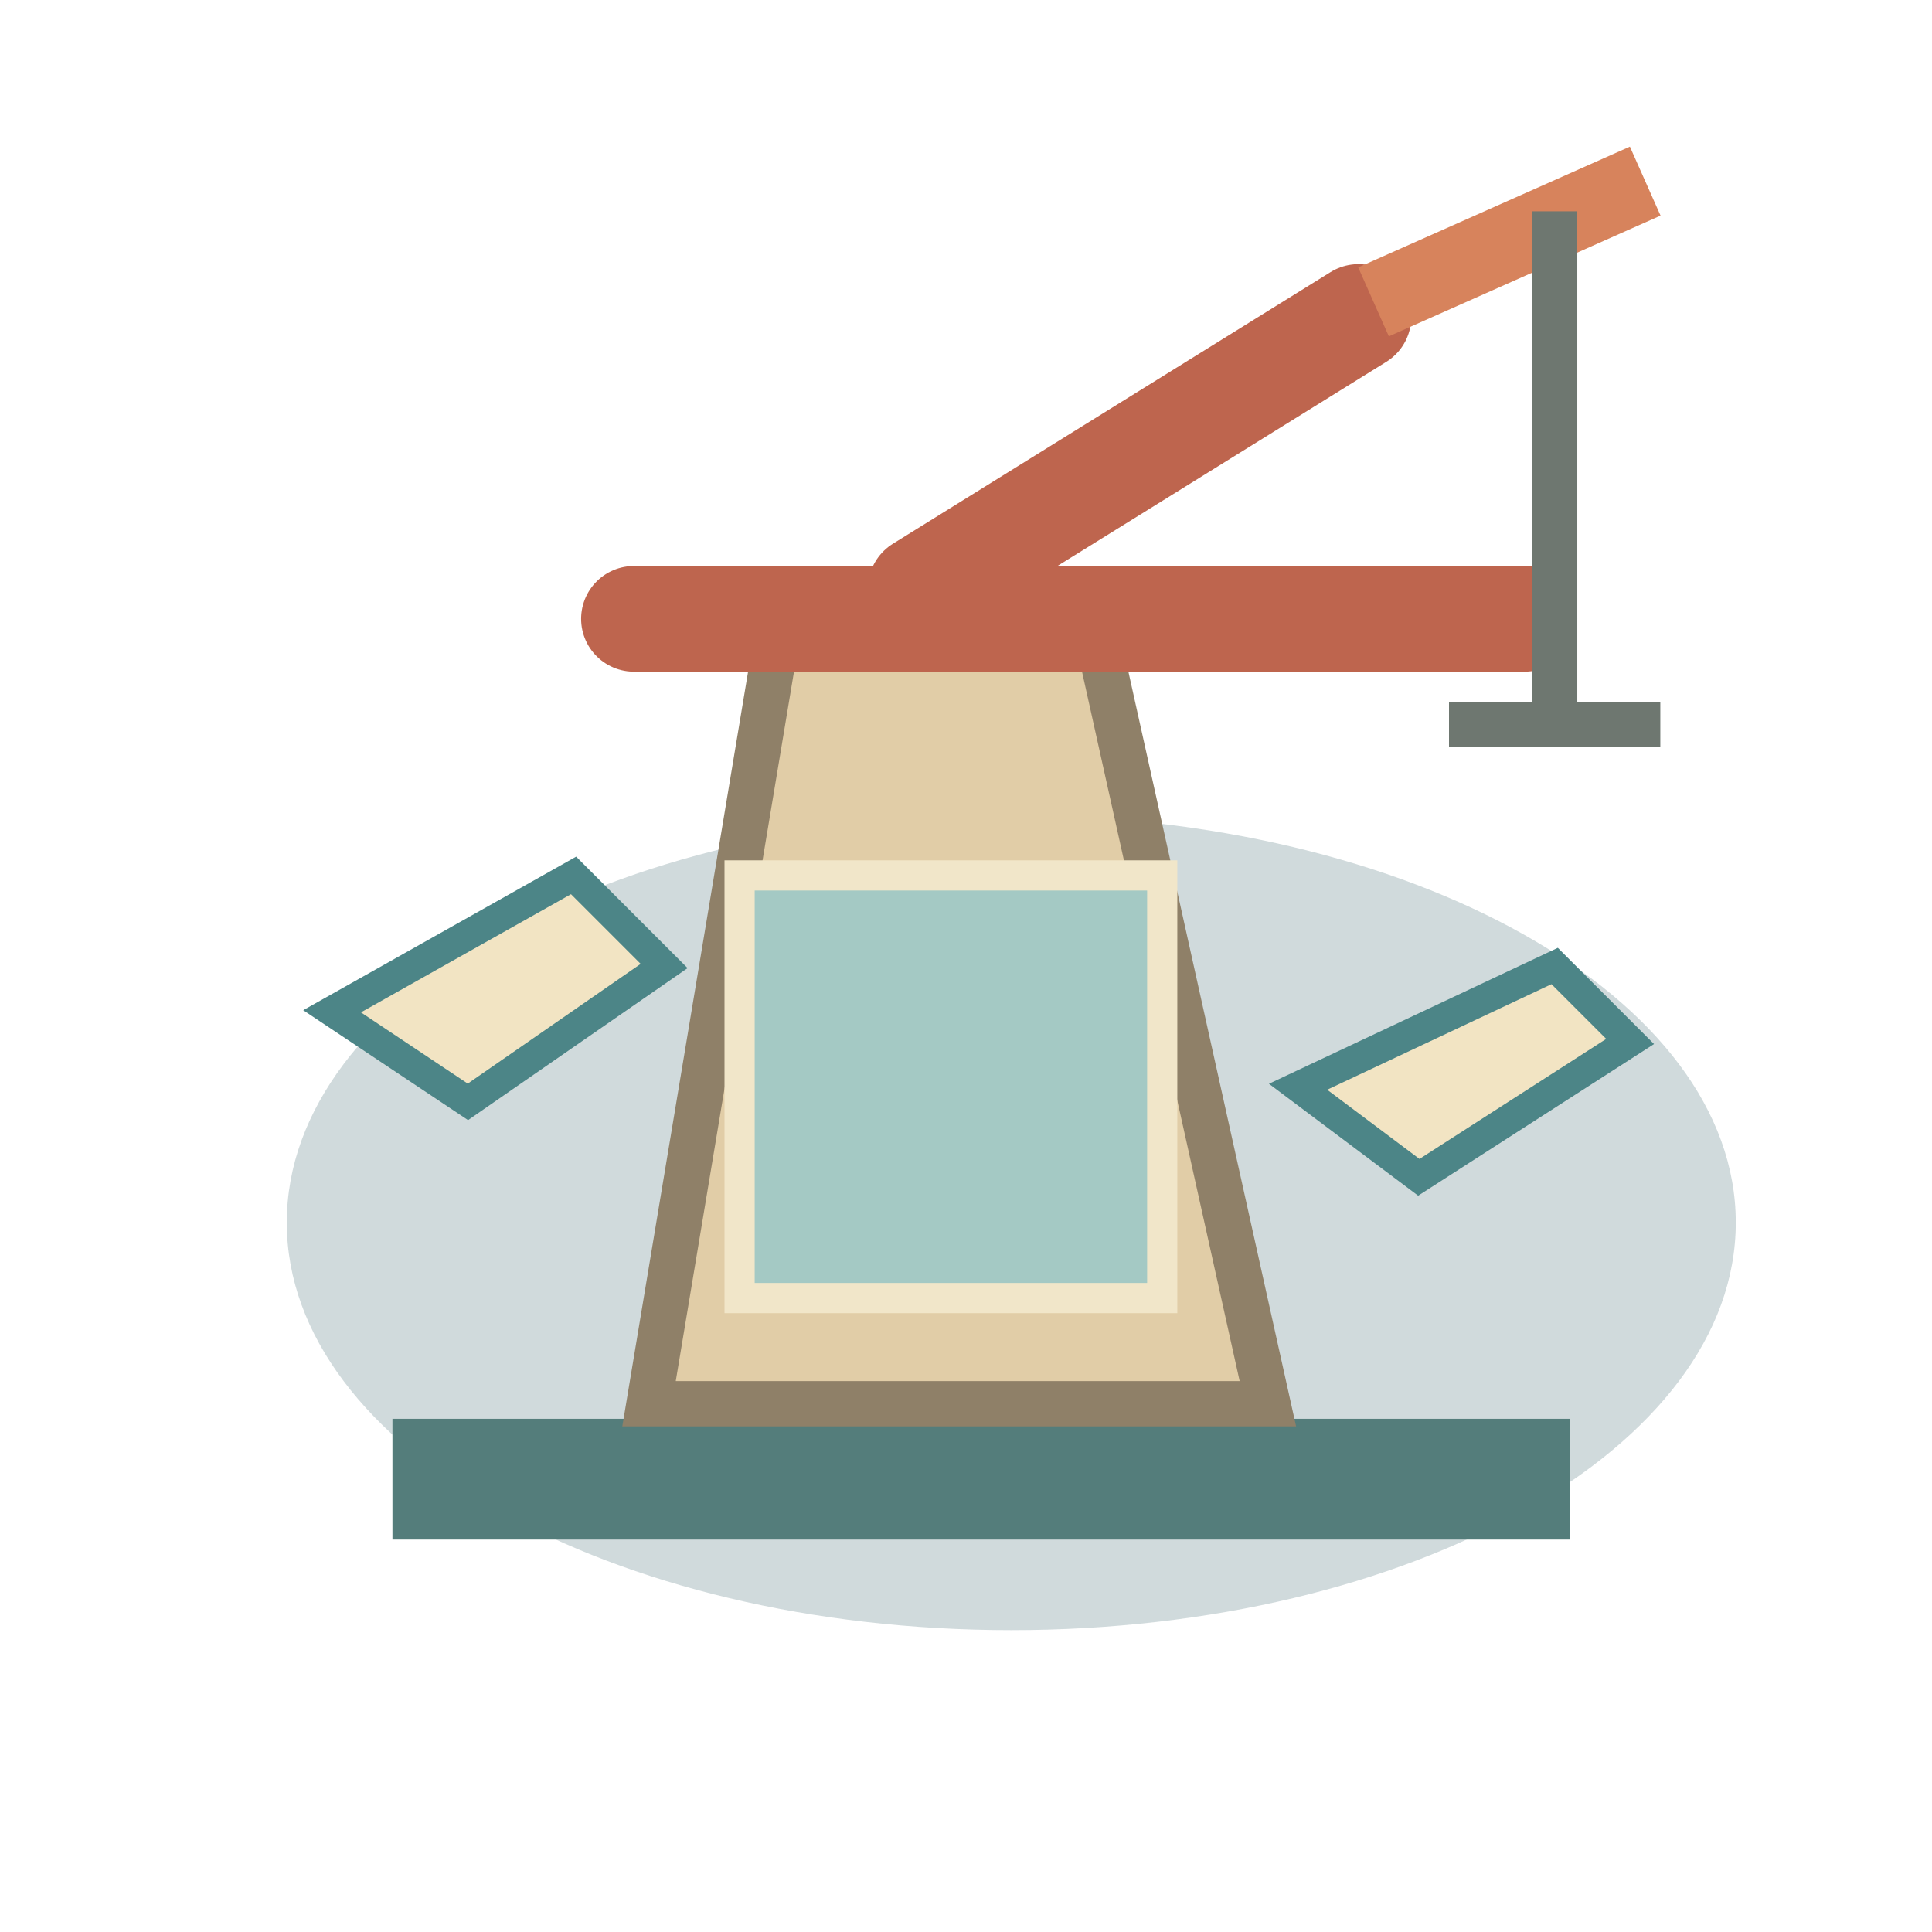
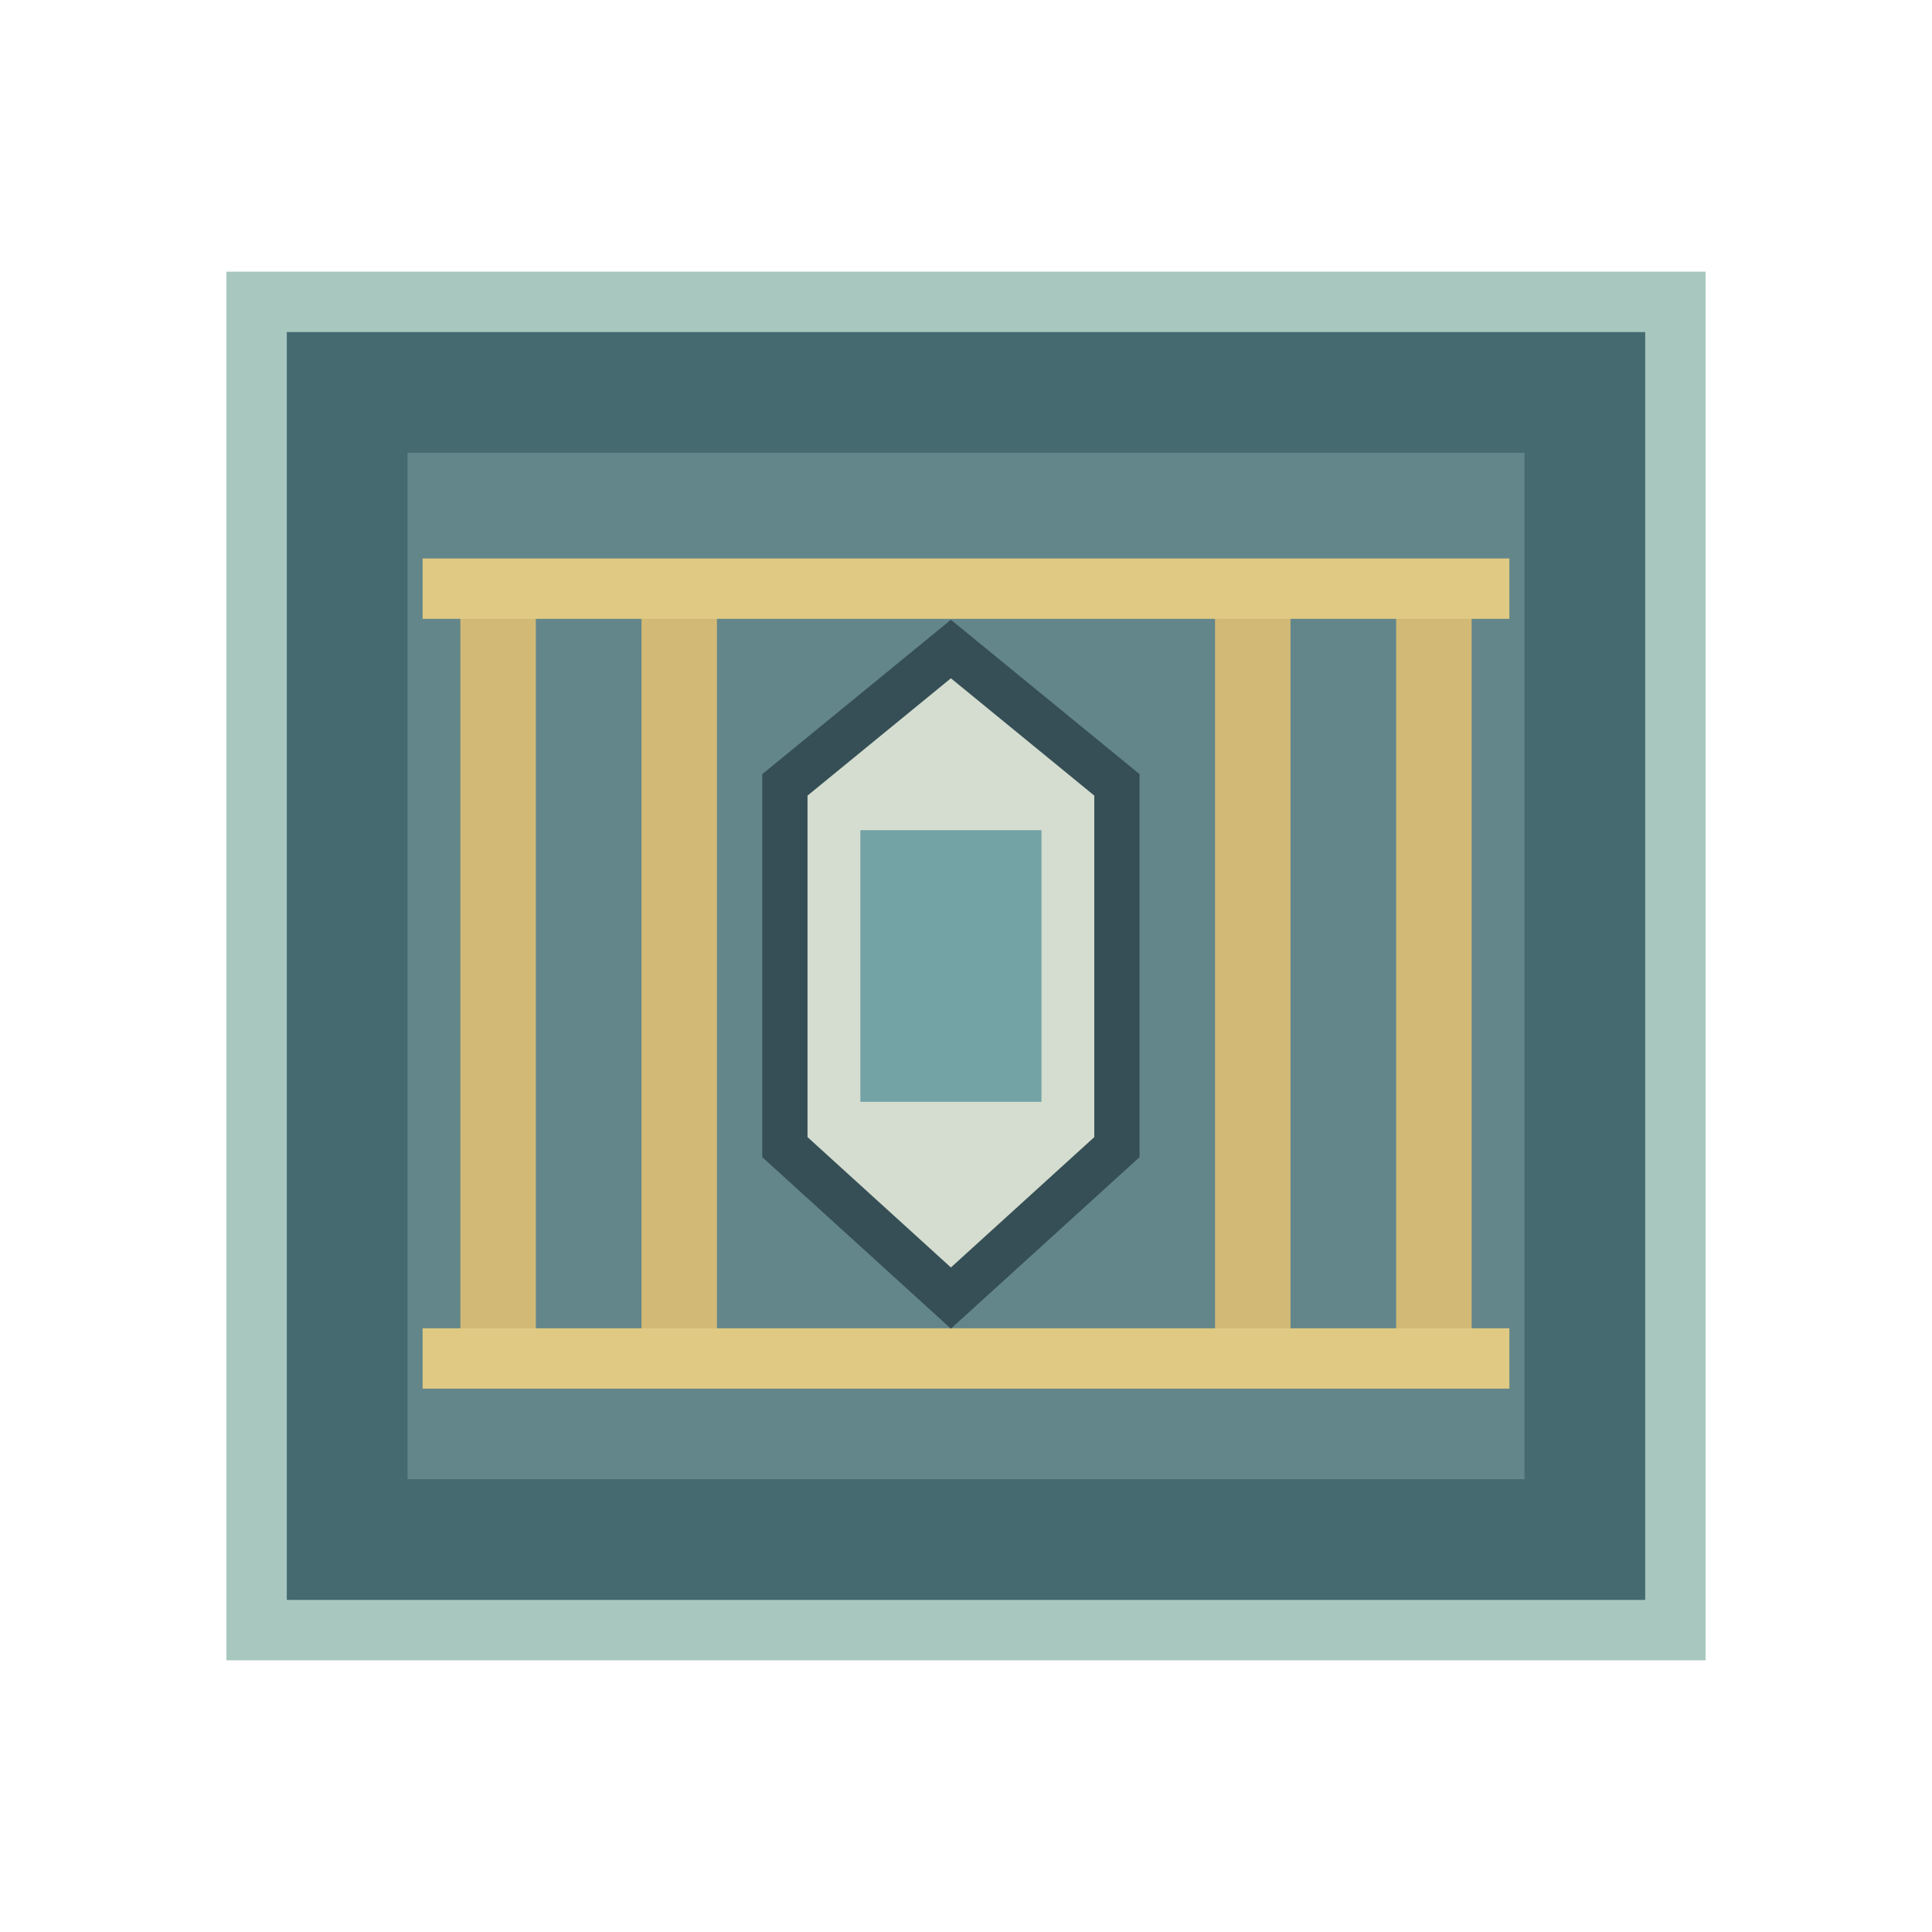
<svg xmlns="http://www.w3.org/2000/svg" width="128" height="128" viewBox="0 0 128 128">
-   <ellipse cx="67" cy="81" rx="48" ry="27" fill="#315c64" opacity=".23" />
-   <path d="M26 98H104" stroke="#547d7b" stroke-width="8" />
-   <path d="M43 93L52 39H72L84 93Z" fill="#e1cda7" stroke="#8f8068" stroke-width="3" />
-   <path d="M42 41H101M61 39L90 21" stroke="#be654e" stroke-width="7" stroke-linecap="round" />
-   <path d="M91 20L109 12" stroke="#d7835c" stroke-width="5" />
-   <path d="M103 14V48" stroke="#6e7770" stroke-width="3" />
-   <path d="M96 48H110" stroke="#6e7770" stroke-width="3" />
-   <rect x="49" y="58" width="28" height="28" fill="#a4c9c4" stroke="#f1e6c9" stroke-width="2" />
-   <path d="M22 67L38 58L44 64L31 73Z" fill="#f2e4c3" stroke="#4c8587" stroke-width="2" />
-   <path d="M86 72L103 64L108 69L94 78Z" fill="#f2e4c3" stroke="#4c8587" stroke-width="2" />
+   <path d="M17 20H111V108H17Z" fill="#456b70" stroke="#a8c8bf" stroke-width="4" />
+   <path d="M27 30H101V98H27Z" fill="#63868a" />
+   <path d="M33 39V90M45 39V90M83 39V90M95 39V90" stroke="#d2b976" stroke-width="5" />
+   <path d="M28 39H100M28 90H100" stroke="#e0c983" stroke-width="4" />
+   <path d="M52 52L63 43L74 52V76L63 86L52 76Z" fill="#d5ddd0" stroke="#364f56" stroke-width="3" />
+   <path d="M57 55H69V73H57Z" fill="#74a3a6" />
</svg>
